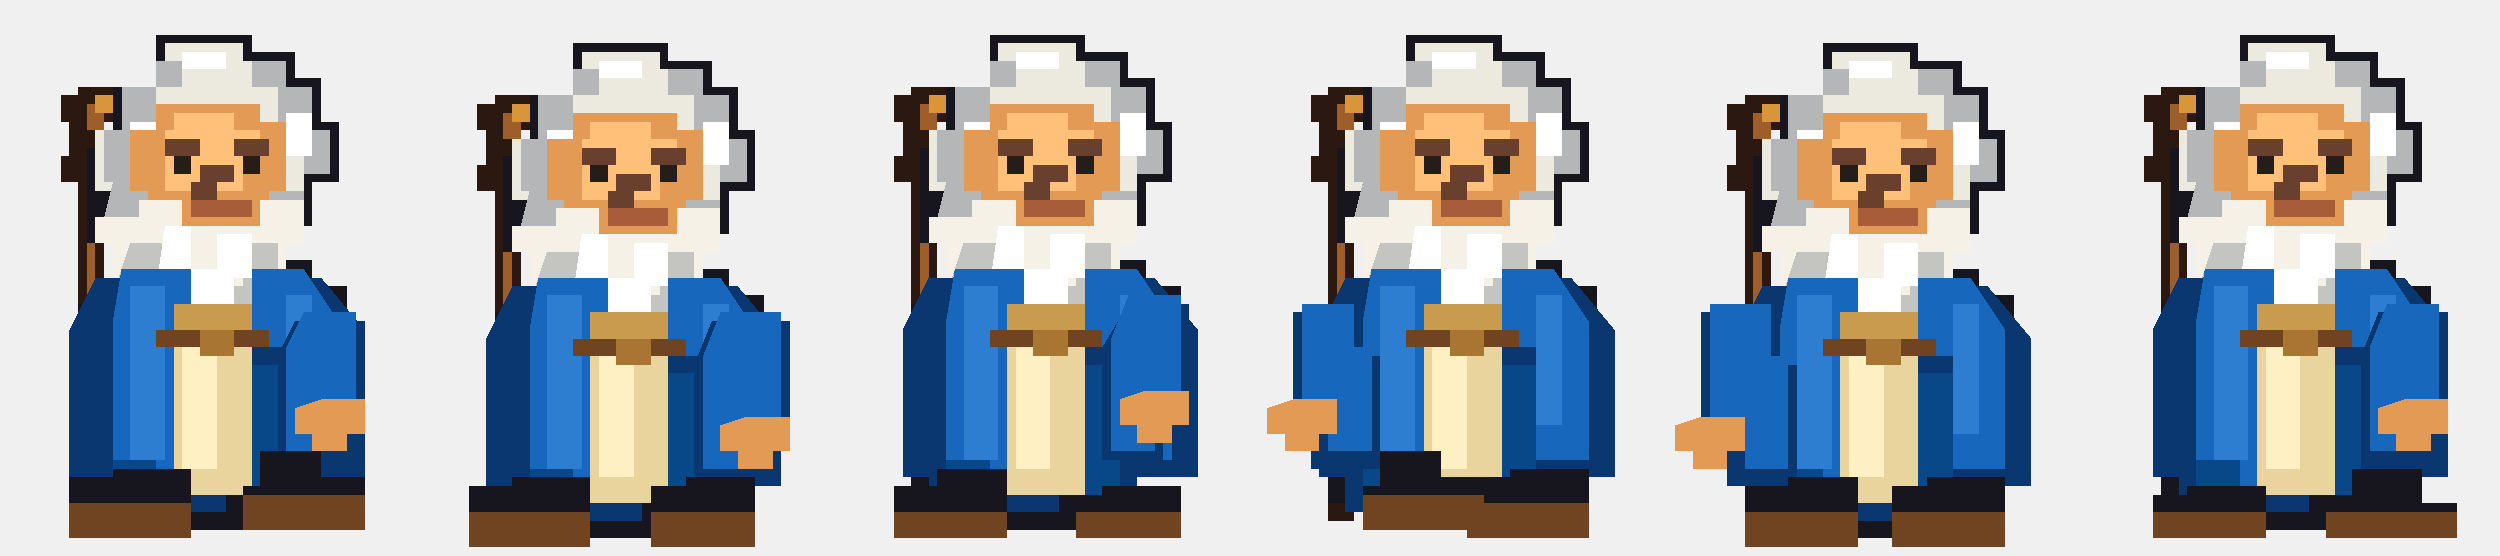
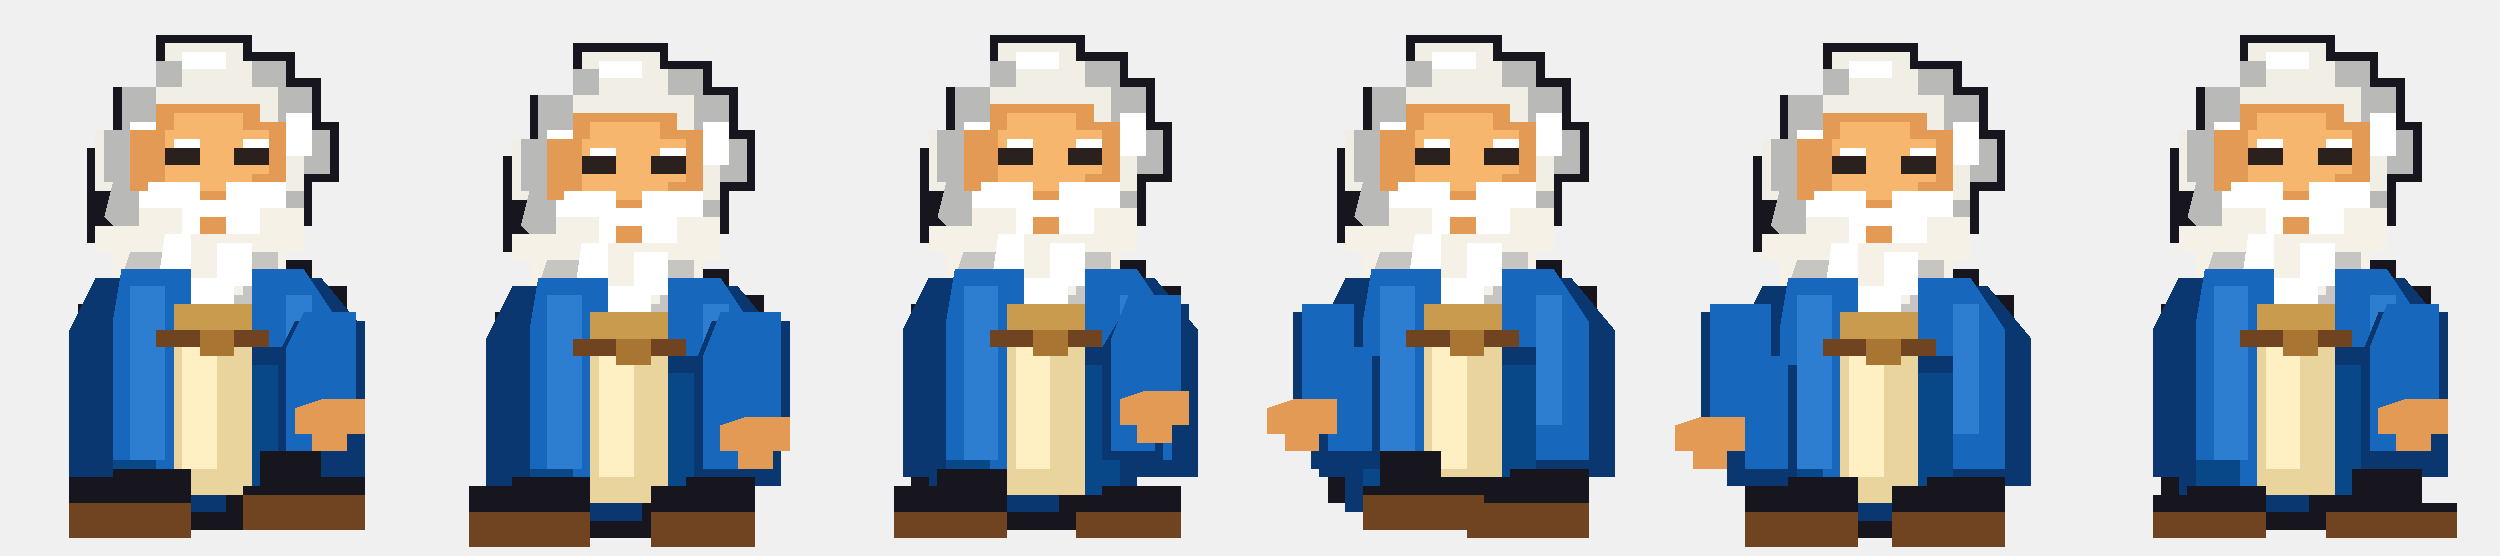
<svg xmlns="http://www.w3.org/2000/svg" width="288" height="64" viewBox="0 0 288 64" shape-rendering="crispEdges">
  <defs>
    <g id="body">
      <path fill="#17151d" d="M18 4h11v2h5v3h3v5h2v7h-3v5h-4v4h4v3h4v19h-5v6h-7v3H13v-3H9V35h4v-7h-3V17h3v-7h5z" />
-       <path fill="#ece9df" d="M19 5h9v2h5v3h3v5h2v5h-3v5h-4v4H18v-3h-4v-4h-3v-7h3v-5h5z" />
-       <path fill="#b5b6b7" d="M18 7h3v3h-3v5h-3v6h-3v-6h2v-5h4zm11 0h4v3h3v5h2v5h-3v-5h-3v-5h-3zM13 21h4v5h4v3h-5l-4-4zm18 1h4v4h-3v3h-5v-3h3z" />
+       <path fill="#f1eee5" d="M19 5h9v2h5v3h3v5h2v5h-3v5h-4v4H18v-3h-4v-4h-3v-7h3v-5h5z" />
+       <path fill="#b9b9b7" d="M18 7h3v3h-3v5h-3v6h-3v-6h2v-5h4zm11 0h4v3h3v5h2v5h-3v-5h-3v-5h-3zM13 21h4v5h4v3h-5l-4-4zm18 1h4v4h-3v3h-5v-3h3z" />
      <path fill="#ffffff" d="M21 6h5v2h-5zm-6 8h3v6h-3zm18-1h3v5h-3z" />
      <path fill="#e39a55" d="M20 12h10v2h3v8h-2v4h-3v2h-7v-2h-4v-4h-2v-7h3v-3z" />
-       <path fill="#ffc17a" d="M20 13h7v2h3v5h-2v2h-9v-7h1z" />
-       <path fill="#69402d" d="M19 16h4v2h-4zm8 0h4v2h-4zM23 19h4v2h-2v2h-3v-2h1z" />
-       <path fill="#261d1b" d="M20 18h2v2h-2zm8 0h2v2h-2z" />
-       <path fill="#a85c3a" d="M22 23h7v2h-7z" />
-       <path fill="#f5f1e7" d="M16 23h5v3h9v-3h5v5h-2v5h-3v4h-3v3h-7v-3h-4v-4h-3v-5h-2v-3h5z" />
-       <path fill="#c4c4c1" d="M15 28h4v4h3v5h3v-4h3v-5h4v5h-2v4h-3v4h-8v-3h-4v-4h-2z" />
-       <path fill="#ffffff" d="M19 26h3v5h3v-4h4v5h-2v4h-5v-3h-4z" />
+       <path fill="#f7b66e" d="M20 13h8v2h3v5h-2v2h-10v-7h1z" />
+       <path fill="#2a201d" d="M19 17h4v2h-4zm8 0h4v2h-4z" />
+       <path fill="#ffffff" d="M20 16h3v1h-3zm8 0h3v1h-3z" />
+       <path fill="#ffffff" d="M17 21h6v2h3v-2h7v4h-3v2h-4v-2h-3v2h-4v-2h-3v-3h1z" />
+       <path fill="#f5f1e7" d="M16 24h5v3h9v-3h5v5h-2v5h-3v4h-3v3h-7v-3h-4v-4h-3v-5h-2v-3h5z" />
+       <path fill="#c6c5c2" d="M15 29h4v4h3v5h3v-4h3v-5h4v5h-2v4h-3v4h-8v-3h-4v-4h-2z" />
+       <path fill="#ffffff" d="M19 27h3v5h3v-4h4v5h-2v4h-5v-3h-4z" />
      <path fill="#0a376f" d="M11 32h10v3h9v-3h7l5 6v17h-7v4H29V42h-3v17H11V55H8V38z" />
      <path fill="#1768bd" d="M14 31h8v5h7v-5h6l4 6v16h-6V40h-4v17H13V37z" />
      <path fill="#2d7ed1" d="M15 33h4v20h-4zm18 1h3v15h-3z" />
      <path fill="#084889" d="M29 42h4v15h-4zm-16 11h5v4h-5z" />
      <path fill="#ead49d" d="M20 35h9v22h-9z" />
      <path fill="#fff0c4" d="M21 36h4v18h-4z" />
      <path fill="#c99b4e" d="M20 35h9v3h-9z" />
      <path fill="#704321" d="M18 38h13v2H18z" />
      <path fill="#a97532" d="M23 38h4v3h-4z" />
    </g>
-     <g id="staff">
-       <path fill="#2b1911" d="M7 18h5v3H7zM8 14h4v4H8zM9 10h5v4h-2v2H8v-2H7v-3h2zM9 20h3v40H9z" />
-       <path fill="#9d5e29" d="M10 12h2v3h-2zm0 10h1v35h-1z" />
-       <path fill="#d9953a" d="M11 11h2v2h-2z" />
-     </g>
  </defs>
  <g>
-     <use href="#staff" />
    <use href="#body" />
    <path fill="#0a376f" d="M34 37h8v9h-2v8h-8V41z" />
    <path fill="#1768bd" d="M35 36h6v10h-3v6h-5V40z" />
    <path fill="#e39a55" d="M37 46h5v4h-2v2h-4v-2h-2v-3z" />
    <path fill="#17151d" d="M13 54h9v4H8v-3h5zm17-2h7v3h5v4H28v-3h2z" />
    <path fill="#704321" d="M8 58h14v4H8zm20-1h14v4H28z" />
  </g>
  <g transform="translate(48 1)">
-     <use href="#staff" />
    <use href="#body" />
    <path fill="#0a376f" d="M34 36h9v11h-3v8h-8V41z" />
    <path fill="#1768bd" d="M35 35h7v12h-4v6h-5V40z" />
    <path fill="#e39a55" d="M38 47h5v4h-2v2h-4v-2h-2v-3z" />
    <path fill="#17151d" d="M11 54h9v4H6v-3h5zm20 0h8v4H27v-3h4z" />
    <path fill="#704321" d="M6 58h14v4H6zm21 0h12v4H27z" />
  </g>
  <g transform="translate(96 0)">
-     <use href="#staff" />
    <use href="#body" />
    <path fill="#0a376f" d="M34 35h7v11h-3v7h-7V40z" />
    <path fill="#1768bd" d="M34 34h6v11h-3v7h-5V39z" />
    <path fill="#e39a55" d="M36 45h5v4h-2v2h-4v-2h-2v-3z" />
    <path fill="#17151d" d="M12 54h8v5H7v-3h5zm19 2h9v3H28v-2h3z" />
    <path fill="#704321" d="M7 59h13v3H7zm21 0h12v3H28z" />
  </g>
  <g transform="translate(144 0)">
-     <use href="#staff" />
    <use href="#body" />
    <path fill="#0a376f" d="M12 36H5v10h2v8h8V41h-3z" />
    <path fill="#1768bd" d="M12 35H6v11h3v6h5V40h-2z" />
    <path fill="#e39a55" d="M5 46h5v4H8v2H4v-2H2v-3z" />
    <path fill="#17151d" d="M15 52h7v3h5v4H13v-3h2zm15 2h9v4H25v-3h5z" />
    <path fill="#704321" d="M13 57h14v4H13zm12 1h14v4H25z" />
  </g>
  <g transform="translate(192 1)">
-     <use href="#staff" />
    <use href="#body" />
    <path fill="#0a376f" d="M12 35H4v12h3v8h8V41h-3z" />
    <path fill="#1768bd" d="M12 34H5v13h4v6h5V40h-2z" />
    <path fill="#e39a55" d="M4 47h5v4H7v2H3v-2H1v-3z" />
    <path fill="#17151d" d="M14 54h8v4H9v-3h5zm16 0h9v4H26v-3h4z" />
    <path fill="#704321" d="M9 58h13v4H9zm17 0h13v4H26z" />
  </g>
  <g transform="translate(240 0)">
-     <use href="#staff" />
    <use href="#body" />
    <path fill="#0a376f" d="M34 36h8v10h-2v8h-8V41z" />
    <path fill="#1768bd" d="M35 35h6v11h-3v6h-5V40z" />
    <path fill="#e39a55" d="M37 46h5v4h-2v2h-4v-2h-2v-3z" />
    <path fill="#17151d" d="M12 56h9v3H8v-2h4zm19-2h8v4h4v3H28v-4h3z" />
    <path fill="#704321" d="M8 59h13v3H8zm20 0h15v3H28z" />
  </g>
</svg>
